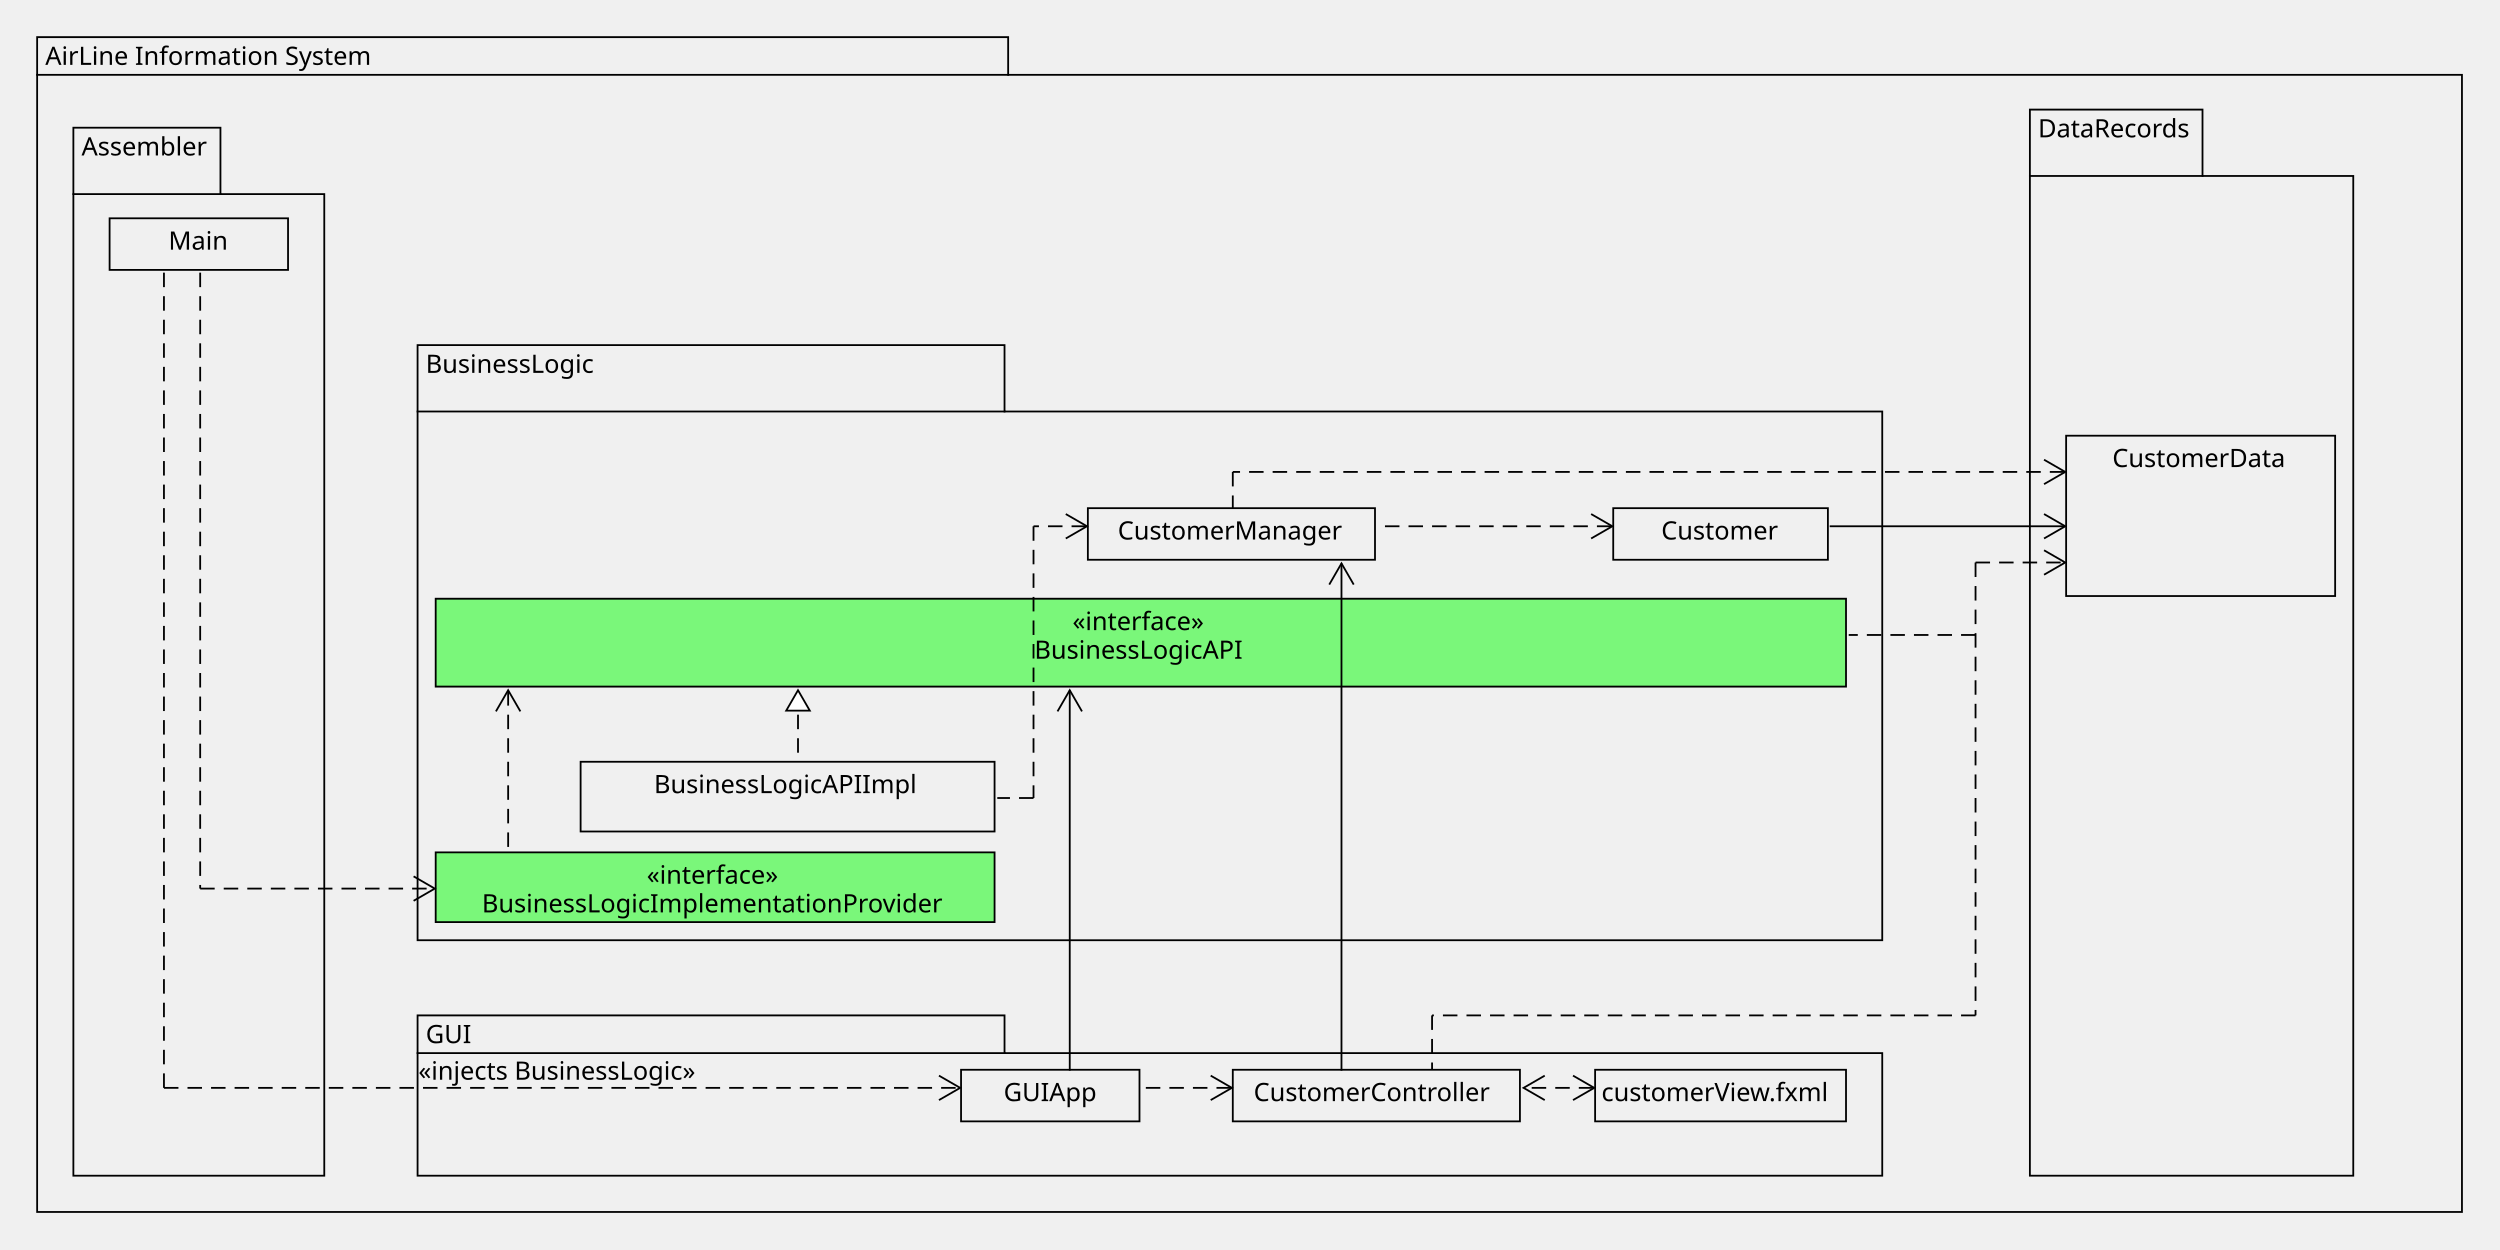
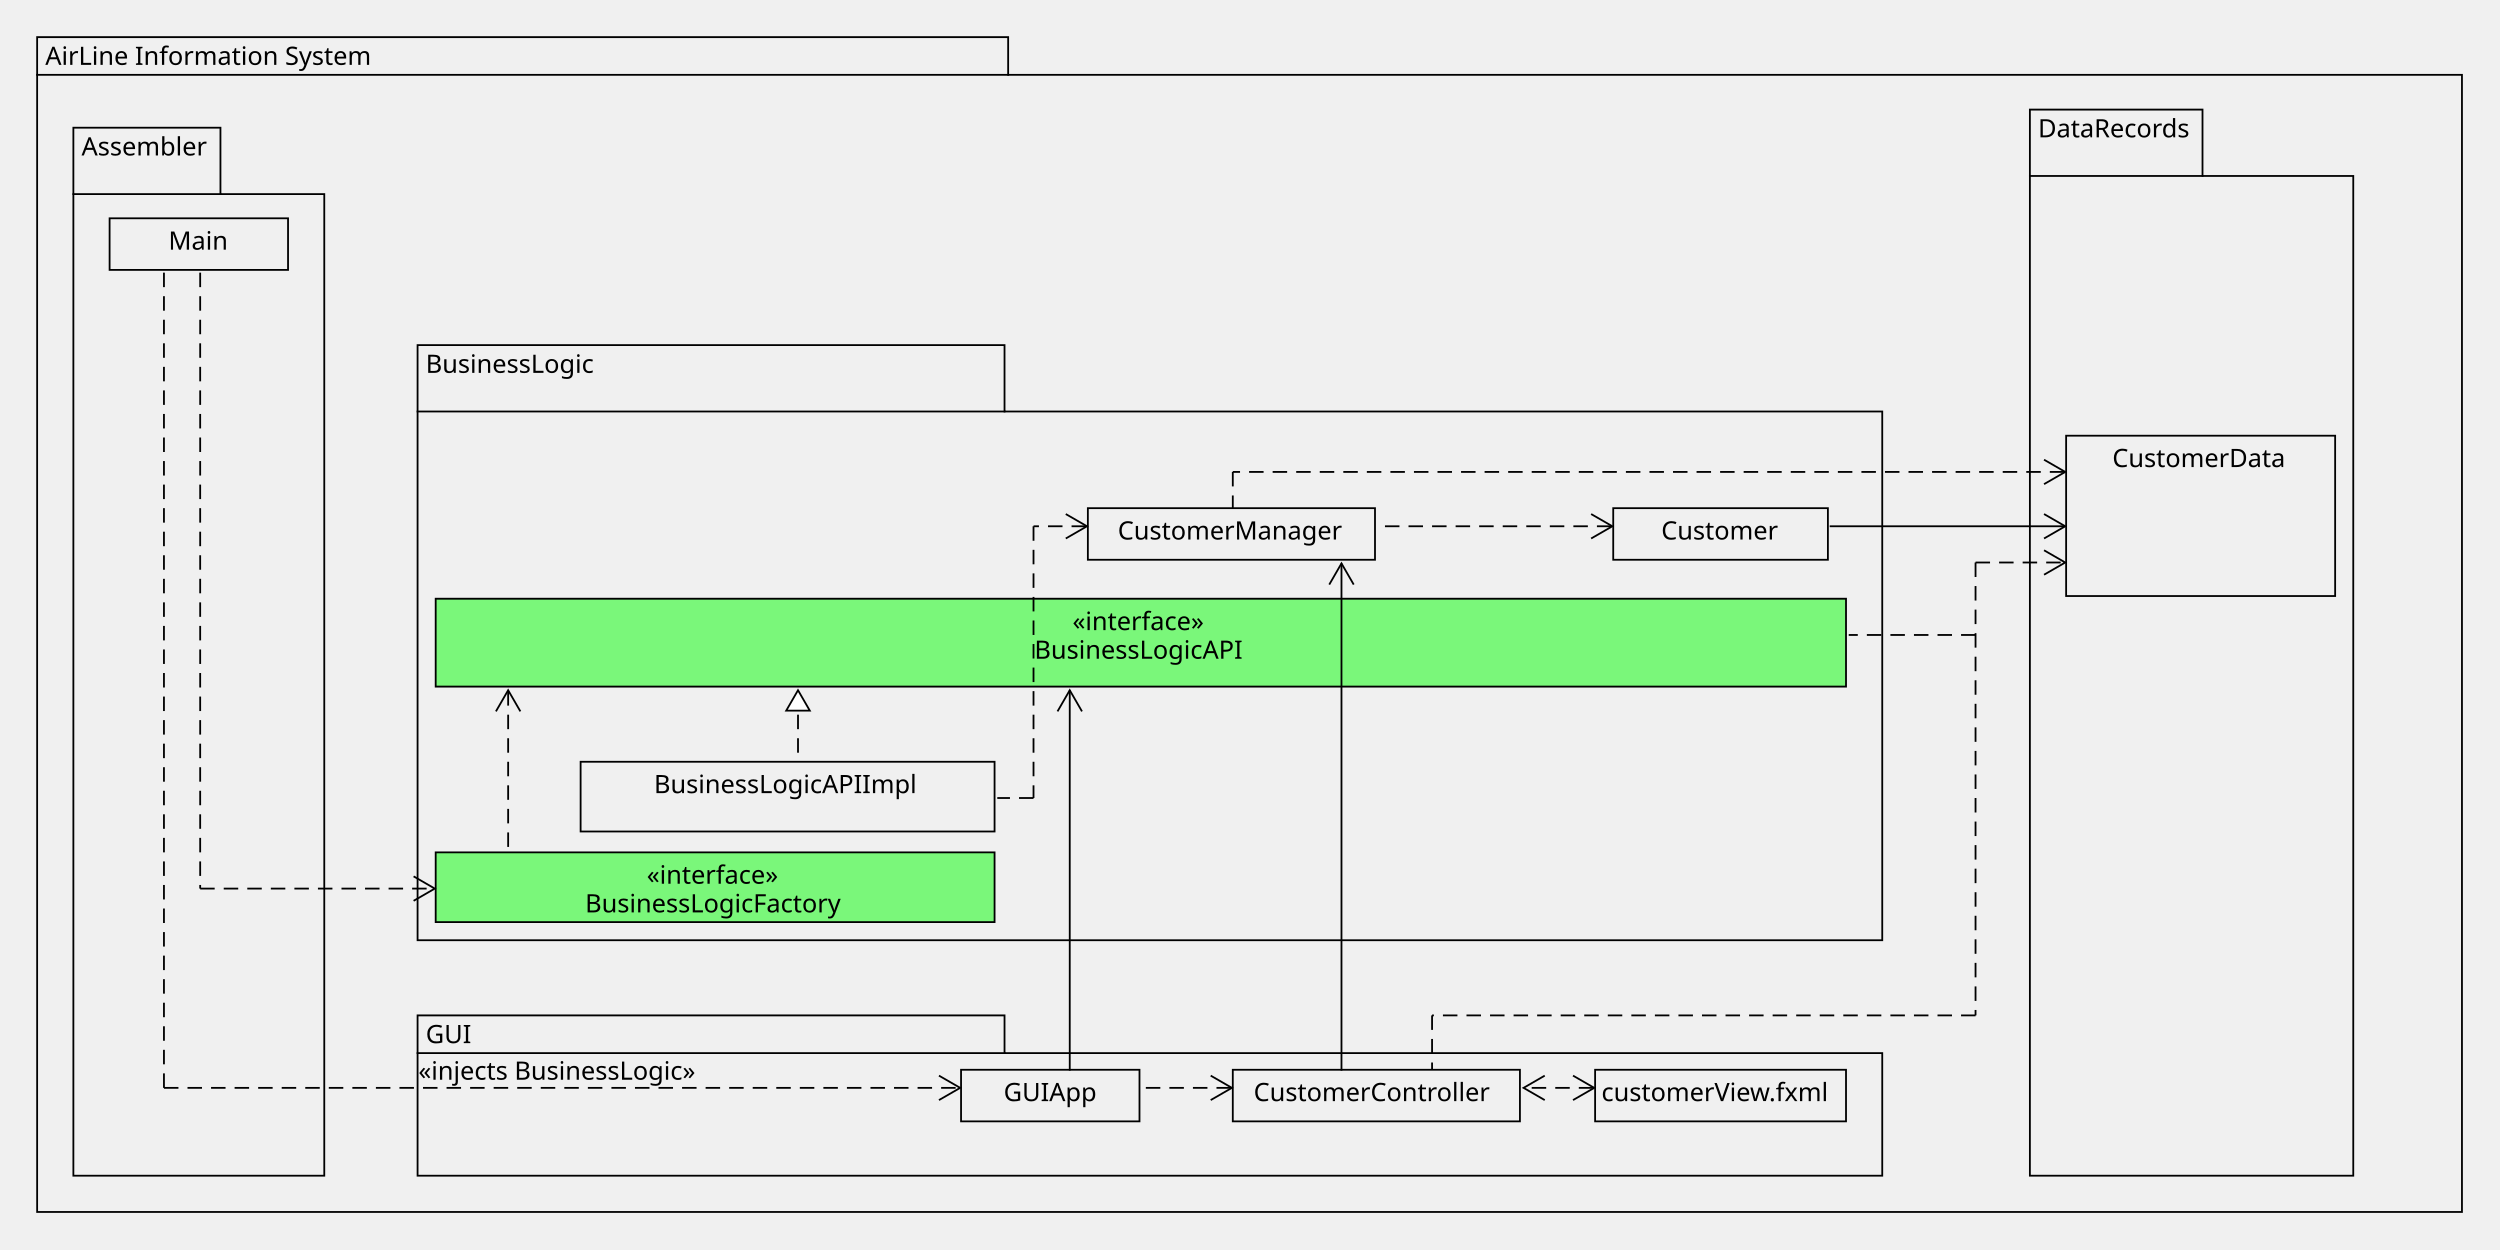
- <svg xmlns="http://www.w3.org/2000/svg" fill-opacity="1" color-rendering="auto" color-interpolation="auto" text-rendering="auto" stroke="currentColor" stroke-linecap="square" width="1380" stroke-miterlimit="10" shape-rendering="auto" stroke-opacity="1" fill="currentColor" stroke-dasharray="none" font-weight="normal" stroke-width="1" viewBox="-20 70 1380 690" height="690" font-family="'Dialog'" font-style="normal" stroke-linejoin="miter" font-size="12px" stroke-dashoffset="0" image-rendering="auto">
+ <svg xmlns="http://www.w3.org/2000/svg" fill-opacity="1" color-rendering="auto" color-interpolation="auto" text-rendering="auto" stroke="black" stroke-linecap="square" width="1380" stroke-miterlimit="10" shape-rendering="auto" stroke-opacity="1" fill="black" stroke-dasharray="none" font-weight="normal" stroke-width="1" viewBox="-20 70 1380 690" height="690" font-family="'Dialog'" font-style="normal" stroke-linejoin="miter" font-size="12px" stroke-dashoffset="0" image-rendering="auto">
  <defs id="genericDefs" />
  <g>
    <defs id="defs1">
      <clipPath clipPathUnits="userSpaceOnUse" id="clipPath1">
        <path d="M0 0 L2147483647 0 L2147483647 2147483647 L0 2147483647 L0 0 Z" />
      </clipPath>
      <clipPath clipPathUnits="userSpaceOnUse" id="clipPath2">
        <path d="M0 0 L0 40 L230 40 L230 0 Z" />
      </clipPath>
      <clipPath clipPathUnits="userSpaceOnUse" id="clipPath3">
        <path d="M0 0 L0 40 L310 40 L310 0 Z" />
      </clipPath>
      <clipPath clipPathUnits="userSpaceOnUse" id="clipPath4">
        <path d="M0 0 L0 30 L100 30 L100 0 Z" />
      </clipPath>
      <clipPath clipPathUnits="userSpaceOnUse" id="clipPath5">
        <path d="M0 0 L0 580 L140 580 L140 0 Z" />
      </clipPath>
      <clipPath clipPathUnits="userSpaceOnUse" id="clipPath6">
        <path d="M0 0 L0 90 L150 90 L150 0 Z" />
      </clipPath>
      <clipPath clipPathUnits="userSpaceOnUse" id="clipPath7">
        <path d="M0 0 L0 590 L180 590 L180 0 Z" />
      </clipPath>
      <clipPath clipPathUnits="userSpaceOnUse" id="clipPath8">
        <path d="M0 0 L0 50 L780 50 L780 0 Z" />
      </clipPath>
      <clipPath clipPathUnits="userSpaceOnUse" id="clipPath9">
        <path d="M0 0 L0 30 L140 30 L140 0 Z" />
      </clipPath>
      <clipPath clipPathUnits="userSpaceOnUse" id="clipPath10">
        <path d="M0 0 L0 30 L160 30 L160 0 Z" />
      </clipPath>
      <clipPath clipPathUnits="userSpaceOnUse" id="clipPath11">
        <path d="M0 0 L0 90 L810 90 L810 0 Z" />
      </clipPath>
      <clipPath clipPathUnits="userSpaceOnUse" id="clipPath12">
        <path d="M0 0 L0 30 L120 30 L120 0 Z" />
      </clipPath>
      <clipPath clipPathUnits="userSpaceOnUse" id="clipPath13">
        <path d="M0 0 L0 330 L810 330 L810 0 Z" />
      </clipPath>
      <clipPath clipPathUnits="userSpaceOnUse" id="clipPath14">
        <path d="M0 0 L0 650 L1340 650 L1340 0 Z" />
      </clipPath>
      <clipPath clipPathUnits="userSpaceOnUse" id="clipPath15">
        <path d="M0 0 L0 120 L30 120 L30 0 Z" />
      </clipPath>
      <clipPath clipPathUnits="userSpaceOnUse" id="clipPath16">
        <path d="M0 0 L0 40 L160 40 L160 0 Z" />
      </clipPath>
      <clipPath clipPathUnits="userSpaceOnUse" id="clipPath17">
        <path d="M0 0 L0 280 L30 280 L30 0 Z" />
      </clipPath>
      <clipPath clipPathUnits="userSpaceOnUse" id="clipPath18">
        <path d="M0 0 L0 40 L60 40 L60 0 Z" />
      </clipPath>
      <clipPath clipPathUnits="userSpaceOnUse" id="clipPath19">
        <path d="M0 0 L0 40 L50 40 L50 0 Z" />
      </clipPath>
      <clipPath clipPathUnits="userSpaceOnUse" id="clipPath20">
        <path d="M0 0 L0 180 L30 180 L30 0 Z" />
      </clipPath>
      <clipPath clipPathUnits="userSpaceOnUse" id="clipPath21">
        <path d="M0 0 L0 40 L100 40 L100 0 Z" />
      </clipPath>
      <clipPath clipPathUnits="userSpaceOnUse" id="clipPath22">
        <path d="M0 0 L0 50 L470 50 L470 0 Z" />
      </clipPath>
      <clipPath clipPathUnits="userSpaceOnUse" id="clipPath23">
        <path d="M0 0 L0 480 L30 480 L30 0 Z" />
      </clipPath>
      <clipPath clipPathUnits="userSpaceOnUse" id="clipPath24">
        <path d="M0 0 L0 370 L30 370 L30 0 Z" />
      </clipPath>
      <clipPath clipPathUnits="userSpaceOnUse" id="clipPath25">
        <path d="M0 0 L0 70 L30 70 L30 0 Z" />
      </clipPath>
      <clipPath clipPathUnits="userSpaceOnUse" id="clipPath26">
        <path d="M0 0 L0 60 L30 60 L30 0 Z" />
      </clipPath>
      <clipPath clipPathUnits="userSpaceOnUse" id="clipPath27">
        <path d="M0 0 L0 40 L330 40 L330 0 Z" />
      </clipPath>
      <clipPath clipPathUnits="userSpaceOnUse" id="clipPath28">
        <path d="M0 0 L0 40 L80 40 L80 0 Z" />
      </clipPath>
      <clipPath clipPathUnits="userSpaceOnUse" id="clipPath29">
        <path d="M0 0 L0 310 L30 310 L30 0 Z" />
      </clipPath>
      <clipPath clipPathUnits="userSpaceOnUse" id="clipPath30">
        <path d="M0 0 L0 240 L30 240 L30 0 Z" />
      </clipPath>
      <clipPath clipPathUnits="userSpaceOnUse" id="clipPath31">
        <path d="M0 0 L0 40 L490 40 L490 0 Z" />
      </clipPath>
      <clipPath clipPathUnits="userSpaceOnUse" id="clipPath32">
        <path d="M0 0 L0 50 L30 50 L30 0 Z" />
      </clipPath>
      <clipPath clipPathUnits="userSpaceOnUse" id="clipPath33">
        <path d="M0 0 L0 40 L70 40 L70 0 Z" />
      </clipPath>
    </defs>
    <g fill="rgb(255,255,255)" fill-opacity="0" transform="translate(300,490)" stroke-opacity="0" stroke="rgb(255,255,255)">
      <rect x="0.5" width="228.5" height="38.5" y="0.5" clip-path="url(#clipPath2)" stroke="none" />
    </g>
    <g transform="translate(300,490)">
      <rect fill="none" x="0.5" width="228.5" height="38.5" y="0.5" clip-path="url(#clipPath2)" />
      <text x="41" font-size="14px" y="17.817" clip-path="url(#clipPath2)" font-family="sans-serif" stroke="none" xml:space="preserve">BusinessLogicAPIImpl</text>
    </g>
    <g fill="rgb(0,255,0)" fill-opacity="0.49" transform="translate(220,540)" stroke-opacity="0.49" stroke="rgb(0,255,0)">
      <rect x="0.5" width="308.5" height="38.5" y="0.5" clip-path="url(#clipPath3)" stroke="none" />
    </g>
    <g transform="translate(220,540)">
      <rect fill="none" x="0.5" width="308.5" height="38.5" y="0.5" clip-path="url(#clipPath3)" />
      <text x="117" font-size="14px" y="17.817" clip-path="url(#clipPath3)" font-family="sans-serif" stroke="none" xml:space="preserve">«interface»</text>
-       <text x="26" font-size="14px" y="33.635" clip-path="url(#clipPath3)" font-family="sans-serif" stroke="none" xml:space="preserve">BusinessLogicImplementationProvider</text>
+       <text x="83" font-size="14px" y="33.635" clip-path="url(#clipPath3)" font-family="sans-serif" stroke="none" xml:space="preserve">BusinessLogicFactory</text>
    </g>
    <g fill="rgb(255,255,255)" fill-opacity="0" transform="translate(40,190)" stroke-opacity="0" stroke="rgb(255,255,255)">
      <rect x="0.5" width="98.5" height="28.5" y="0.5" clip-path="url(#clipPath4)" stroke="none" />
    </g>
    <g transform="translate(40,190)">
      <rect fill="none" x="0.5" width="98.5" height="28.5" y="0.5" clip-path="url(#clipPath4)" />
      <text x="33" font-size="14px" y="17.817" clip-path="url(#clipPath4)" font-family="sans-serif" stroke="none" xml:space="preserve">Main</text>
    </g>
    <g fill="rgb(255,255,255)" fill-opacity="0" transform="translate(20,140)" stroke-opacity="0" stroke="rgb(255,255,255)">
      <path d="M0.5 0.5 L81.689 0.5 L81.689 37.135 L139 37.135 L139 579 L0.5 579 Z" stroke="none" clip-path="url(#clipPath5)" />
    </g>
    <g transform="translate(20,140)">
      <path fill="none" d="M0.5 0.5 L81.689 0.5 L81.689 37.135 L139 37.135 L139 579 L0.5 579 Z" clip-path="url(#clipPath5)" />
      <path fill="none" d="M0.5 37.135 L81.689 37.135" clip-path="url(#clipPath5)" />
      <text x="5" font-size="14px" y="15.817" clip-path="url(#clipPath5)" font-family="sans-serif" stroke="none" xml:space="preserve">Assembler</text>
    </g>
    <g fill="rgb(255,255,255)" fill-opacity="0" transform="translate(1120,310)" stroke-opacity="0" stroke="rgb(255,255,255)">
      <rect x="0.5" width="148.5" height="88.5" y="0.5" clip-path="url(#clipPath6)" stroke="none" />
    </g>
    <g transform="translate(1120,310)">
      <rect fill="none" x="0.5" width="148.5" height="88.5" y="0.5" clip-path="url(#clipPath6)" />
      <text x="26" font-size="14px" y="17.817" clip-path="url(#clipPath6)" font-family="sans-serif" stroke="none" xml:space="preserve">CustomerData</text>
    </g>
    <g fill="rgb(255,255,255)" fill-opacity="0" transform="translate(1100,130)" stroke-opacity="0" stroke="rgb(255,255,255)">
      <path d="M0.5 0.5 L95.785 0.5 L95.785 37.135 L179 37.135 L179 589 L0.5 589 Z" stroke="none" clip-path="url(#clipPath7)" />
    </g>
    <g transform="translate(1100,130)">
      <path fill="none" d="M0.5 0.5 L95.785 0.5 L95.785 37.135 L179 37.135 L179 589 L0.5 589 Z" clip-path="url(#clipPath7)" />
      <path fill="none" d="M0.5 37.135 L95.785 37.135" clip-path="url(#clipPath7)" />
      <text x="5" font-size="14px" y="15.817" clip-path="url(#clipPath7)" font-family="sans-serif" stroke="none" xml:space="preserve">DataRecords</text>
    </g>
    <g fill="rgb(0,255,0)" fill-opacity="0.49" transform="translate(220,400)" stroke-opacity="0.49" stroke="rgb(0,255,0)">
      <rect x="0.5" width="778.5" height="48.5" y="0.5" clip-path="url(#clipPath8)" stroke="none" />
    </g>
    <g transform="translate(220,400)">
      <rect fill="none" x="0.5" width="778.5" height="48.5" y="0.5" clip-path="url(#clipPath8)" />
      <text x="352" font-size="14px" y="17.817" clip-path="url(#clipPath8)" font-family="sans-serif" stroke="none" xml:space="preserve">«interface»</text>
      <text x="331" font-size="14px" y="33.635" clip-path="url(#clipPath8)" font-family="sans-serif" stroke="none" xml:space="preserve">BusinessLogicAPI</text>
    </g>
    <g fill="rgb(255,255,255)" fill-opacity="0" transform="translate(860,660)" stroke-opacity="0" stroke="rgb(255,255,255)">
      <rect x="0.5" width="138.5" height="28.5" y="0.5" clip-path="url(#clipPath9)" stroke="none" />
    </g>
    <g transform="translate(860,660)">
      <rect fill="none" x="0.5" width="138.5" height="28.5" y="0.5" clip-path="url(#clipPath9)" />
      <text x="4" font-size="14px" y="17.817" clip-path="url(#clipPath9)" font-family="sans-serif" stroke="none" xml:space="preserve">customerView.fxml</text>
    </g>
    <g fill="rgb(255,255,255)" fill-opacity="0" transform="translate(660,660)" stroke-opacity="0" stroke="rgb(255,255,255)">
      <rect x="0.5" width="158.5" height="28.5" y="0.5" clip-path="url(#clipPath10)" stroke="none" />
    </g>
    <g transform="translate(660,660)">
      <rect fill="none" x="0.5" width="158.5" height="28.5" y="0.5" clip-path="url(#clipPath10)" />
      <text x="12" font-size="14px" y="17.817" clip-path="url(#clipPath10)" font-family="sans-serif" stroke="none" xml:space="preserve">CustomerController</text>
    </g>
    <g fill="rgb(255,255,255)" fill-opacity="0" transform="translate(510,660)" stroke-opacity="0" stroke="rgb(255,255,255)">
      <rect x="0.5" width="98.5" height="28.5" y="0.5" clip-path="url(#clipPath4)" stroke="none" />
    </g>
    <g transform="translate(510,660)">
      <rect fill="none" x="0.5" width="98.5" height="28.5" y="0.5" clip-path="url(#clipPath4)" />
      <text x="24" font-size="14px" y="17.817" clip-path="url(#clipPath4)" font-family="sans-serif" stroke="none" xml:space="preserve">GUIApp</text>
    </g>
    <g fill="rgb(255,255,255)" fill-opacity="0" transform="translate(210,630)" stroke-opacity="0" stroke="rgb(255,255,255)">
      <path d="M0.5 0.5 L324.5 0.5 L324.5 21.317 L809 21.317 L809 89 L0.5 89 Z" stroke="none" clip-path="url(#clipPath11)" />
    </g>
    <g transform="translate(210,630)">
      <path fill="none" d="M0.5 0.5 L324.5 0.5 L324.5 21.317 L809 21.317 L809 89 L0.5 89 Z" clip-path="url(#clipPath11)" />
      <path fill="none" d="M0.5 21.317 L324.5 21.317" clip-path="url(#clipPath11)" />
      <text x="5" font-size="14px" y="15.817" clip-path="url(#clipPath11)" font-family="sans-serif" stroke="none" xml:space="preserve">GUI</text>
    </g>
    <g fill="rgb(255,255,255)" fill-opacity="0" transform="translate(580,350)" stroke-opacity="0" stroke="rgb(255,255,255)">
      <rect x="0.5" width="158.5" height="28.5" y="0.5" clip-path="url(#clipPath10)" stroke="none" />
    </g>
    <g transform="translate(580,350)">
      <rect fill="none" x="0.5" width="158.5" height="28.5" y="0.5" clip-path="url(#clipPath10)" />
      <text x="17" font-size="14px" y="17.817" clip-path="url(#clipPath10)" font-family="sans-serif" stroke="none" xml:space="preserve">CustomerManager</text>
    </g>
    <g fill="rgb(255,255,255)" fill-opacity="0" transform="translate(870,350)" stroke-opacity="0" stroke="rgb(255,255,255)">
      <rect x="0.5" width="118.5" height="28.5" y="0.5" clip-path="url(#clipPath12)" stroke="none" />
    </g>
    <g transform="translate(870,350)">
      <rect fill="none" x="0.5" width="118.5" height="28.5" y="0.5" clip-path="url(#clipPath12)" />
      <text x="27" font-size="14px" y="17.817" clip-path="url(#clipPath12)" font-family="sans-serif" stroke="none" xml:space="preserve">Customer</text>
    </g>
    <g fill="rgb(255,255,255)" fill-opacity="0" transform="translate(210,260)" stroke-opacity="0" stroke="rgb(255,255,255)">
      <path d="M0.5 0.5 L324.5 0.5 L324.5 37.135 L809 37.135 L809 329 L0.5 329 Z" stroke="none" clip-path="url(#clipPath13)" />
    </g>
    <g transform="translate(210,260)">
      <path fill="none" d="M0.5 0.5 L324.5 0.5 L324.5 37.135 L809 37.135 L809 329 L0.5 329 Z" clip-path="url(#clipPath13)" />
      <path fill="none" d="M0.5 37.135 L324.5 37.135" clip-path="url(#clipPath13)" />
      <text x="5" font-size="14px" y="15.817" clip-path="url(#clipPath13)" font-family="sans-serif" stroke="none" xml:space="preserve">BusinessLogic</text>
    </g>
    <g fill="rgb(255,255,255)" fill-opacity="0" transform="translate(0,90)" stroke-opacity="0" stroke="rgb(255,255,255)">
      <path d="M0.5 0.5 L536.5 0.5 L536.5 21.317 L1339 21.317 L1339 649 L0.5 649 Z" stroke="none" clip-path="url(#clipPath14)" />
    </g>
    <g transform="translate(0,90)">
      <path fill="none" d="M0.5 0.5 L536.5 0.5 L536.5 21.317 L1339 21.317 L1339 649 L0.5 649 Z" clip-path="url(#clipPath14)" />
      <path fill="none" d="M0.5 21.317 L536.5 21.317" clip-path="url(#clipPath14)" />
      <text x="5" font-size="14px" y="15.817" clip-path="url(#clipPath14)" font-family="sans-serif" stroke="none" xml:space="preserve">AirLine Information System</text>
    </g>
    <g stroke-dasharray="8,5" stroke-miterlimit="5" transform="translate(250,440)" stroke-linecap="butt">
      <path fill="none" d="M10.5 11.5 L10.5 100.5" clip-path="url(#clipPath15)" />
      <path fill="none" stroke-miterlimit="10" stroke-dasharray="none" d="M4 22.258 L10.5 11 L17 22.258" clip-path="url(#clipPath15)" stroke-linecap="square" />
    </g>
    <g transform="translate(980,340)">
      <path fill="none" d="M139.5 20.5 L10.5 20.5" clip-path="url(#clipPath16)" />
      <path fill="none" d="M128.742 14 L140 20.5 L128.742 27" clip-path="url(#clipPath16)" />
    </g>
    <g stroke-dasharray="8,5" stroke-miterlimit="5" transform="translate(1060,370)" stroke-linecap="butt">
      <path fill="none" d="M10.5 10.5 L10.5 260.5" clip-path="url(#clipPath17)" />
    </g>
    <g stroke-dasharray="8,5" stroke-miterlimit="5" transform="translate(540,340)" stroke-linecap="butt">
      <path fill="none" d="M39.5 20.5 L10.5 20.5" clip-path="url(#clipPath18)" />
      <path fill="none" stroke-miterlimit="10" stroke-dasharray="none" d="M28.742 14 L40 20.5 L28.742 27" clip-path="url(#clipPath18)" stroke-linecap="square" />
    </g>
    <g stroke-dasharray="8,5" stroke-miterlimit="5" transform="translate(520,490)" stroke-linecap="butt">
      <path fill="none" d="M30.5 20.5 L10.5 20.5" clip-path="url(#clipPath19)" />
    </g>
    <g stroke-dasharray="8,5" stroke-miterlimit="5" transform="translate(540,350)" stroke-linecap="butt">
      <path fill="none" d="M10.5 10.5 L10.5 160.5" clip-path="url(#clipPath20)" />
    </g>
    <g stroke-dasharray="8,5" stroke-miterlimit="5" transform="translate(990,400)" stroke-linecap="butt">
      <path fill="none" d="M80.5 20.5 L10.5 20.5" clip-path="url(#clipPath21)" />
    </g>
    <g stroke-dasharray="8,5" stroke-miterlimit="5" transform="translate(60,650)" stroke-linecap="butt">
      <path fill="none" d="M10.5 20.5 L449.5 20.5" clip-path="url(#clipPath22)" />
      <path fill="none" stroke-miterlimit="10" stroke-dasharray="none" d="M438.742 27 L450 20.5 L438.742 14" clip-path="url(#clipPath22)" stroke-linecap="square" />
    </g>
    <g font-family="sans-serif" font-size="14px" transform="translate(60,650)">
      <text x="150.932" xml:space="preserve" y="16" clip-path="url(#clipPath22)" stroke="none">«injects BusinessLogic»</text>
    </g>
    <g stroke-dasharray="8,5" stroke-miterlimit="5" transform="translate(60,210)" stroke-linecap="butt">
      <path fill="none" d="M10.5 10.5 L10.5 460.5" clip-path="url(#clipPath23)" />
    </g>
    <g stroke-dasharray="8,5" stroke-miterlimit="5" transform="translate(80,540)" stroke-linecap="butt">
      <path fill="none" d="M10.5 20.5 L139.5 20.5" clip-path="url(#clipPath16)" />
      <path fill="none" stroke-miterlimit="10" stroke-dasharray="none" d="M128.742 27 L140 20.5 L128.742 14" clip-path="url(#clipPath16)" stroke-linecap="square" />
    </g>
    <g stroke-dasharray="8,5" stroke-miterlimit="5" transform="translate(80,210)" stroke-linecap="butt">
      <path fill="none" d="M10.5 10.5 L10.5 350.5" clip-path="url(#clipPath24)" />
    </g>
    <g stroke-dasharray="8,5" stroke-miterlimit="5" transform="translate(410,440)" stroke-linecap="butt">
      <path fill="none" d="M10.5 11.5 L10.5 50.5" clip-path="url(#clipPath25)" />
      <path fill="white" d="M4 22.258 L10.5 11 L17 22.258 Z" clip-path="url(#clipPath25)" stroke="none" />
      <path fill="none" stroke-miterlimit="10" stroke-dasharray="none" d="M4 22.258 L10.5 11 L17 22.258 Z" clip-path="url(#clipPath25)" stroke-linecap="square" />
    </g>
    <g stroke-dasharray="8,5" stroke-miterlimit="5" transform="translate(760,620)" stroke-linecap="butt">
      <path fill="none" d="M10.5 10.5 L10.5 40.5" clip-path="url(#clipPath26)" />
    </g>
    <g stroke-dasharray="8,5" stroke-miterlimit="5" transform="translate(760,610)" stroke-linecap="butt">
      <path fill="none" d="M310.5 20.5 L10.5 20.5" clip-path="url(#clipPath27)" />
    </g>
    <g stroke-dasharray="8,5" stroke-miterlimit="5" transform="translate(1060,360)" stroke-linecap="butt">
      <path fill="none" d="M10.5 20.5 L59.5 20.5" clip-path="url(#clipPath28)" />
      <path fill="none" stroke-miterlimit="10" stroke-dasharray="none" d="M48.742 27 L60 20.5 L48.742 14" clip-path="url(#clipPath28)" stroke-linecap="square" />
    </g>
    <g transform="translate(710,370)">
      <path fill="none" d="M10.5 290.5 L10.5 11.5" clip-path="url(#clipPath29)" />
      <path fill="none" d="M17 22.258 L10.5 11 L4 22.258" clip-path="url(#clipPath29)" />
    </g>
    <g transform="translate(560,440)">
      <path fill="none" d="M10.5 220.5 L10.5 11.5" clip-path="url(#clipPath30)" />
      <path fill="none" d="M17 22.258 L10.5 11 L4 22.258" clip-path="url(#clipPath30)" />
    </g>
    <g stroke-dasharray="8,5" stroke-miterlimit="5" transform="translate(650,310)" stroke-linecap="butt">
      <path fill="none" d="M469.5 20.5 L10.5 20.5" clip-path="url(#clipPath31)" />
      <path fill="none" stroke-miterlimit="10" stroke-dasharray="none" d="M458.742 14 L470 20.5 L458.742 27" clip-path="url(#clipPath31)" stroke-linecap="square" />
    </g>
    <g stroke-dasharray="8,5" stroke-miterlimit="5" transform="translate(650,320)" stroke-linecap="butt">
      <path fill="none" d="M10.5 10.5 L10.5 30.5" clip-path="url(#clipPath32)" />
    </g>
    <g stroke-dasharray="8,5" stroke-miterlimit="5" transform="translate(810,650)" stroke-linecap="butt">
      <path fill="none" d="M49.5 20.5 L10.5 20.5" clip-path="url(#clipPath33)" />
      <path fill="none" stroke-miterlimit="10" stroke-dasharray="none" d="M38.742 14 L50 20.5 L38.742 27" clip-path="url(#clipPath33)" stroke-linecap="square" />
      <path fill="none" stroke-miterlimit="10" stroke-dasharray="none" d="M22.258 14 L11 20.5 L22.258 27" clip-path="url(#clipPath33)" stroke-linecap="square" />
    </g>
    <g stroke-dasharray="8,5" stroke-miterlimit="5" transform="translate(600,650)" stroke-linecap="butt">
      <path fill="none" d="M59.5 20.5 L10.5 20.5" clip-path="url(#clipPath28)" />
      <path fill="none" stroke-miterlimit="10" stroke-dasharray="none" d="M48.742 14 L60 20.5 L48.742 27" clip-path="url(#clipPath28)" stroke-linecap="square" />
    </g>
    <g stroke-dasharray="8,5" stroke-miterlimit="5" transform="translate(730,340)" stroke-linecap="butt">
      <path fill="none" d="M139.5 20.5 L10.5 20.5" clip-path="url(#clipPath16)" />
      <path fill="none" stroke-miterlimit="10" stroke-dasharray="none" d="M128.742 14 L140 20.5 L128.742 27" clip-path="url(#clipPath16)" stroke-linecap="square" />
    </g>
  </g>
-   <style> *{color:#000;}@media (prefers-color-scheme: dark){*{color: #fff;}}</style>
</svg>
